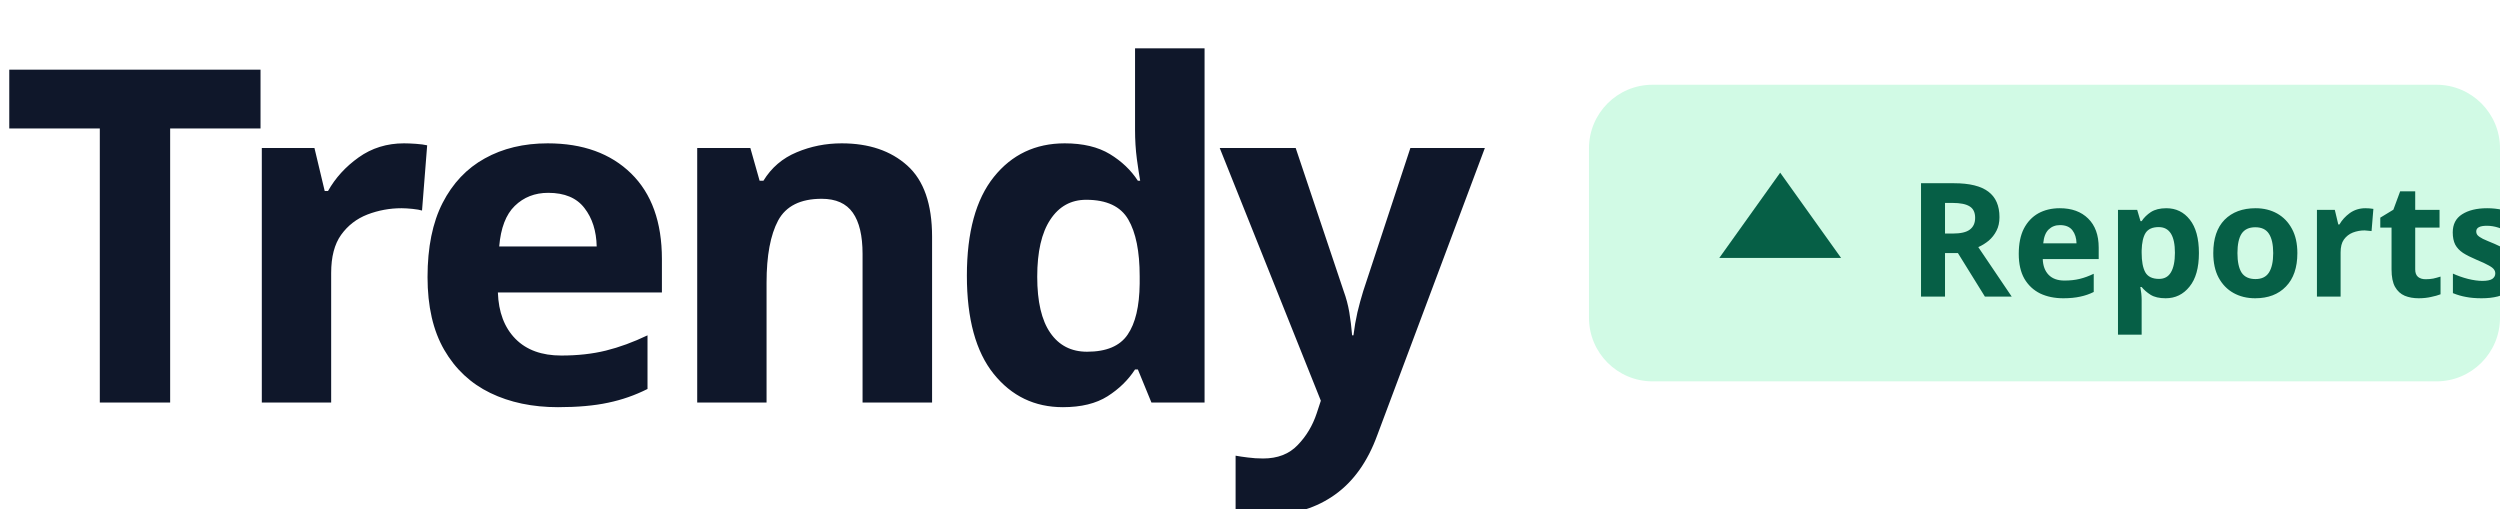
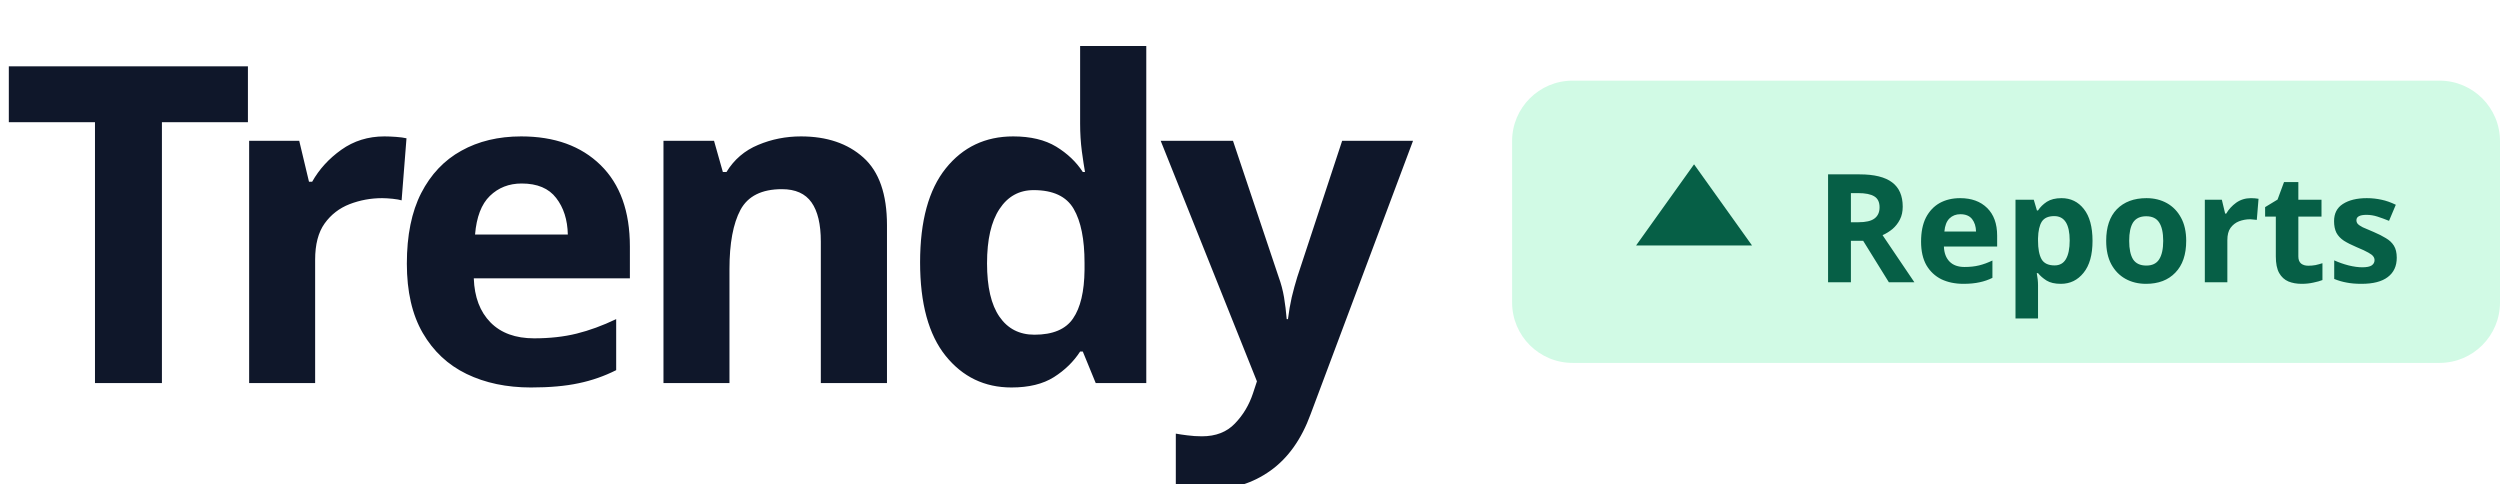
- <svg xmlns="http://www.w3.org/2000/svg" width="236" height="48" viewBox="0 0 236 48" font-family="'Plus Jakarta Sans',system-ui,sans-serif">
+ <svg xmlns="http://www.w3.org/2000/svg" width="248" height="48" viewBox="0 0 248 48" font-family="'Plus Jakarta Sans',system-ui,sans-serif">
  <text x="0" y="38" font-size="44" font-weight="800" letter-spacing="-2" fill="#0F172A">Trendy</text>
-   <rect x="150" y="8" width="86" height="28" rx="6" fill="#D1FAE5" />
+   <rect x="150" y="8" width="98" height="28" rx="6" fill="#D1FAE5" />
  <g transform="translate(160 14) scale(1.15)">
    <path d="M7 2 L12 9 L2 9 Z" fill="#065F46" />
  </g>
  <text x="180" y="28" font-size="15" font-weight="700" fill="#065F46">Reports</text>
</svg>
